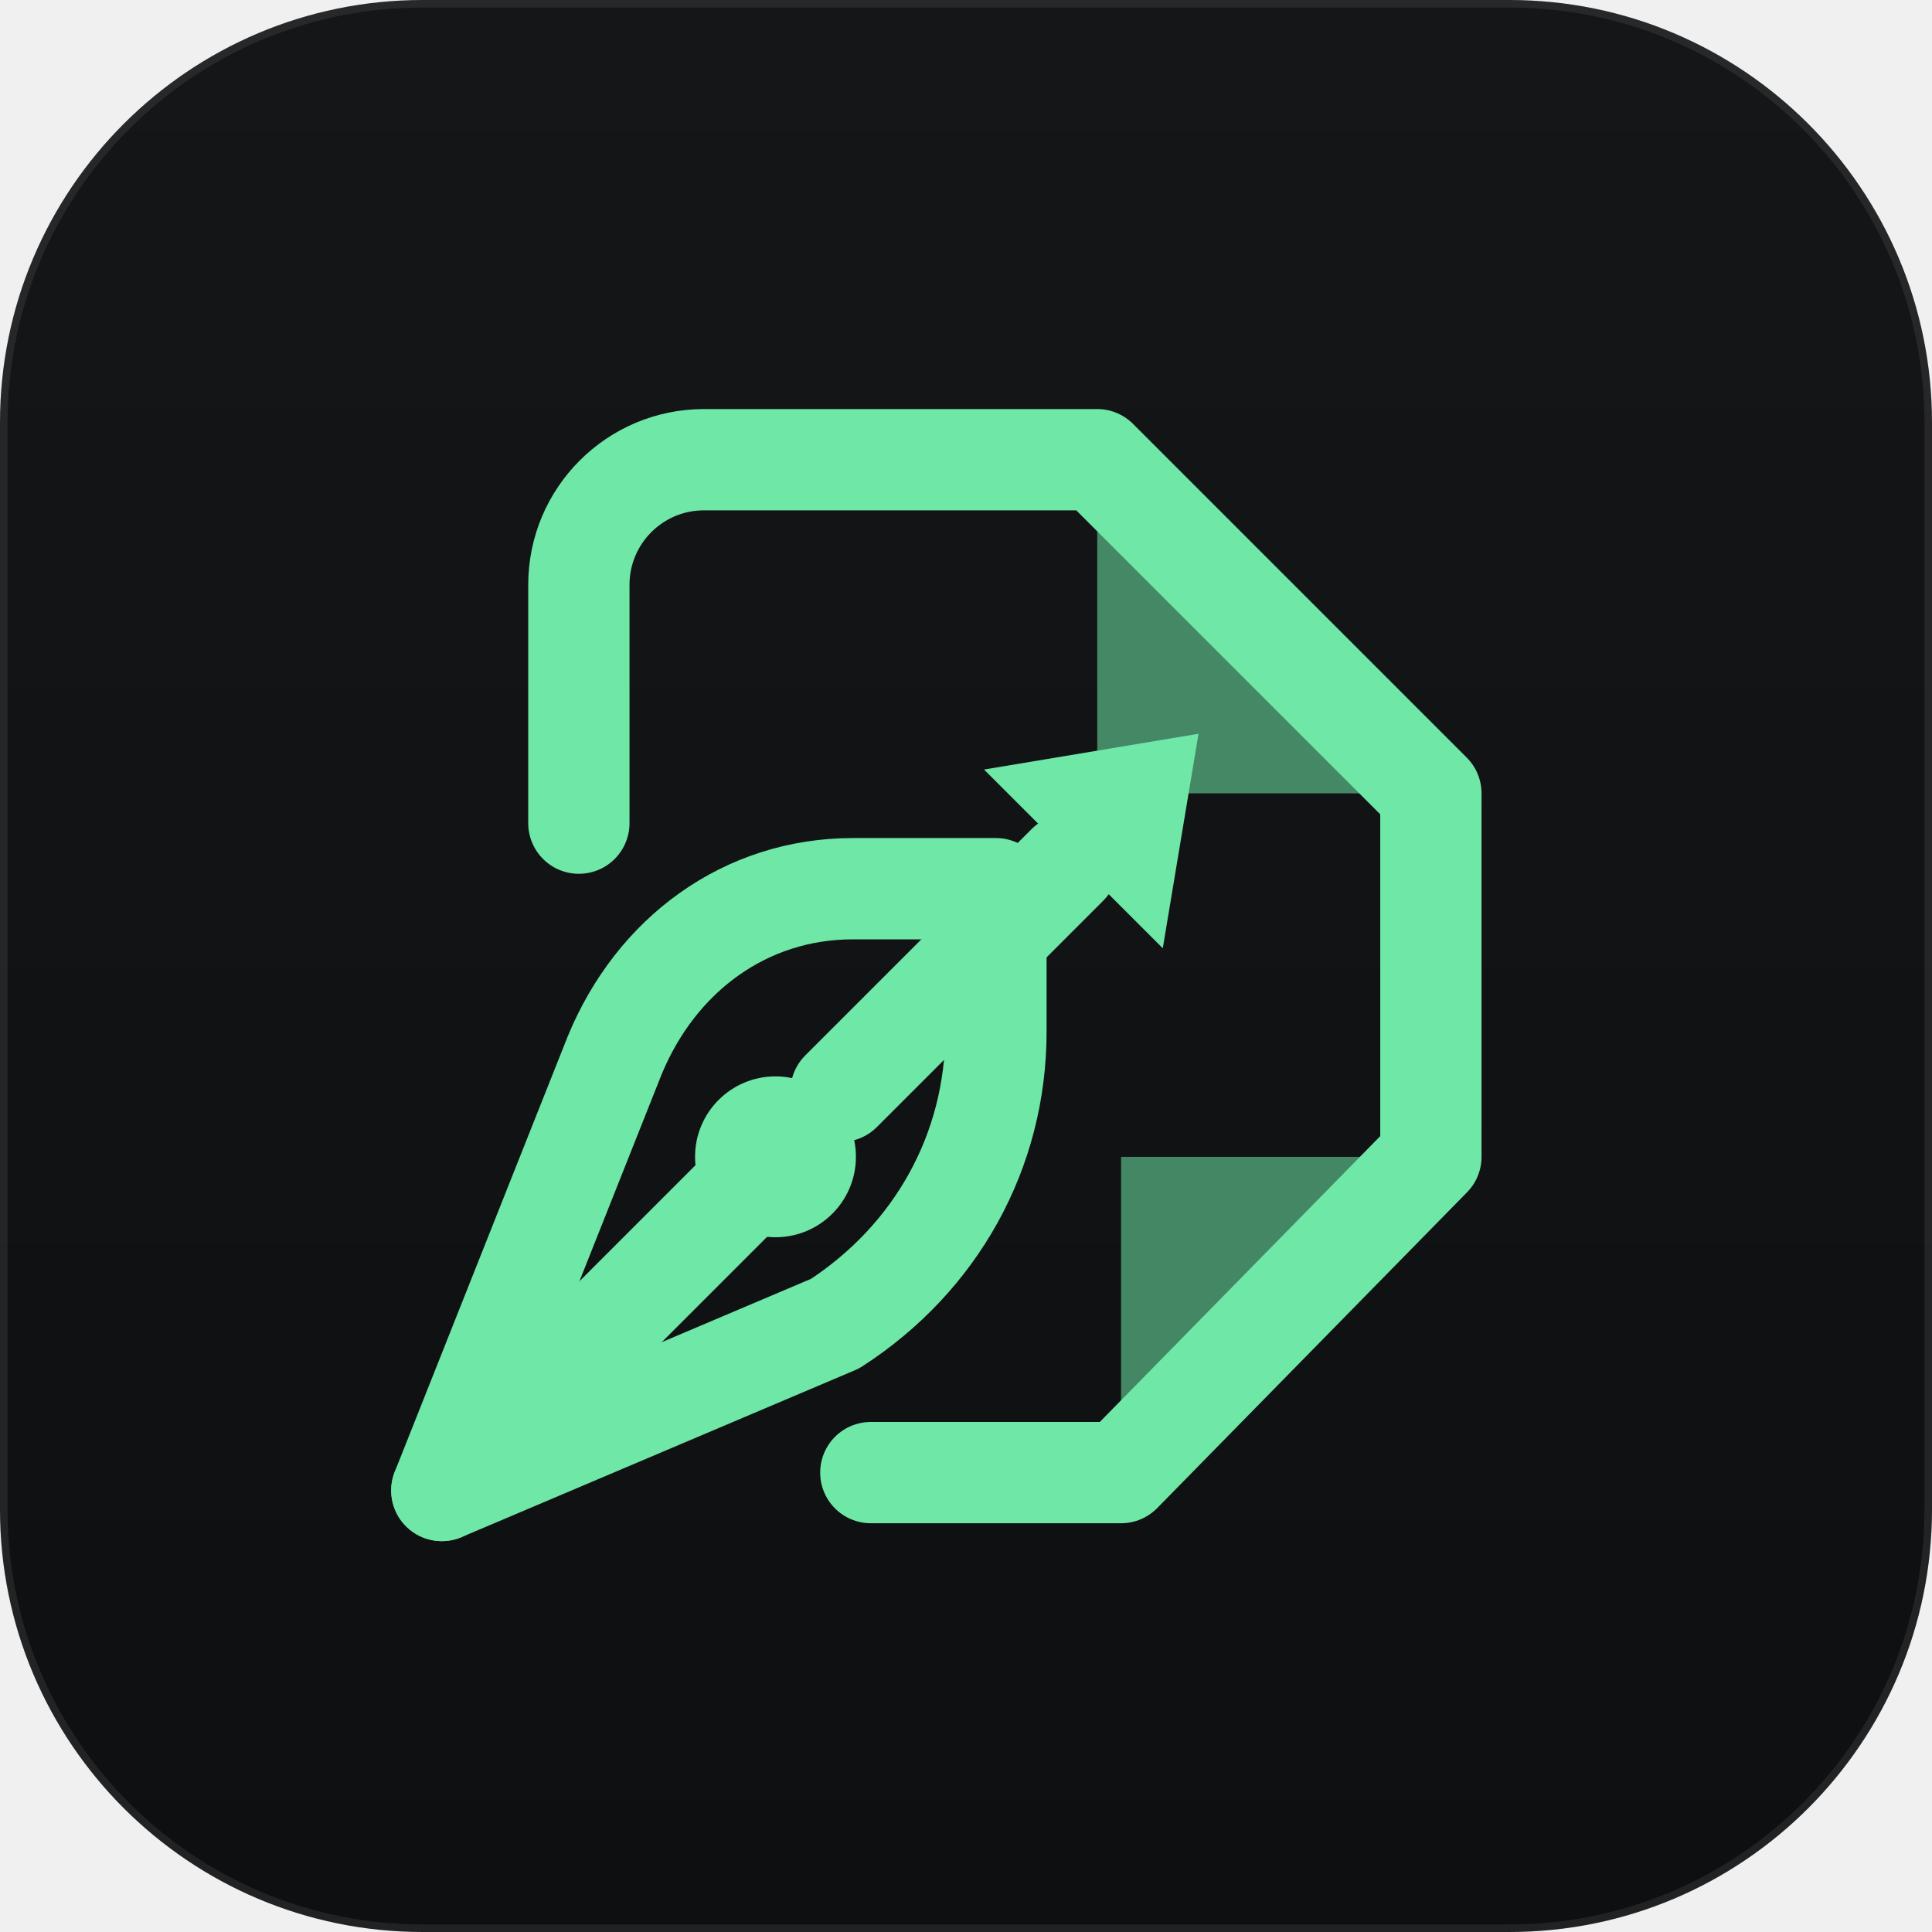
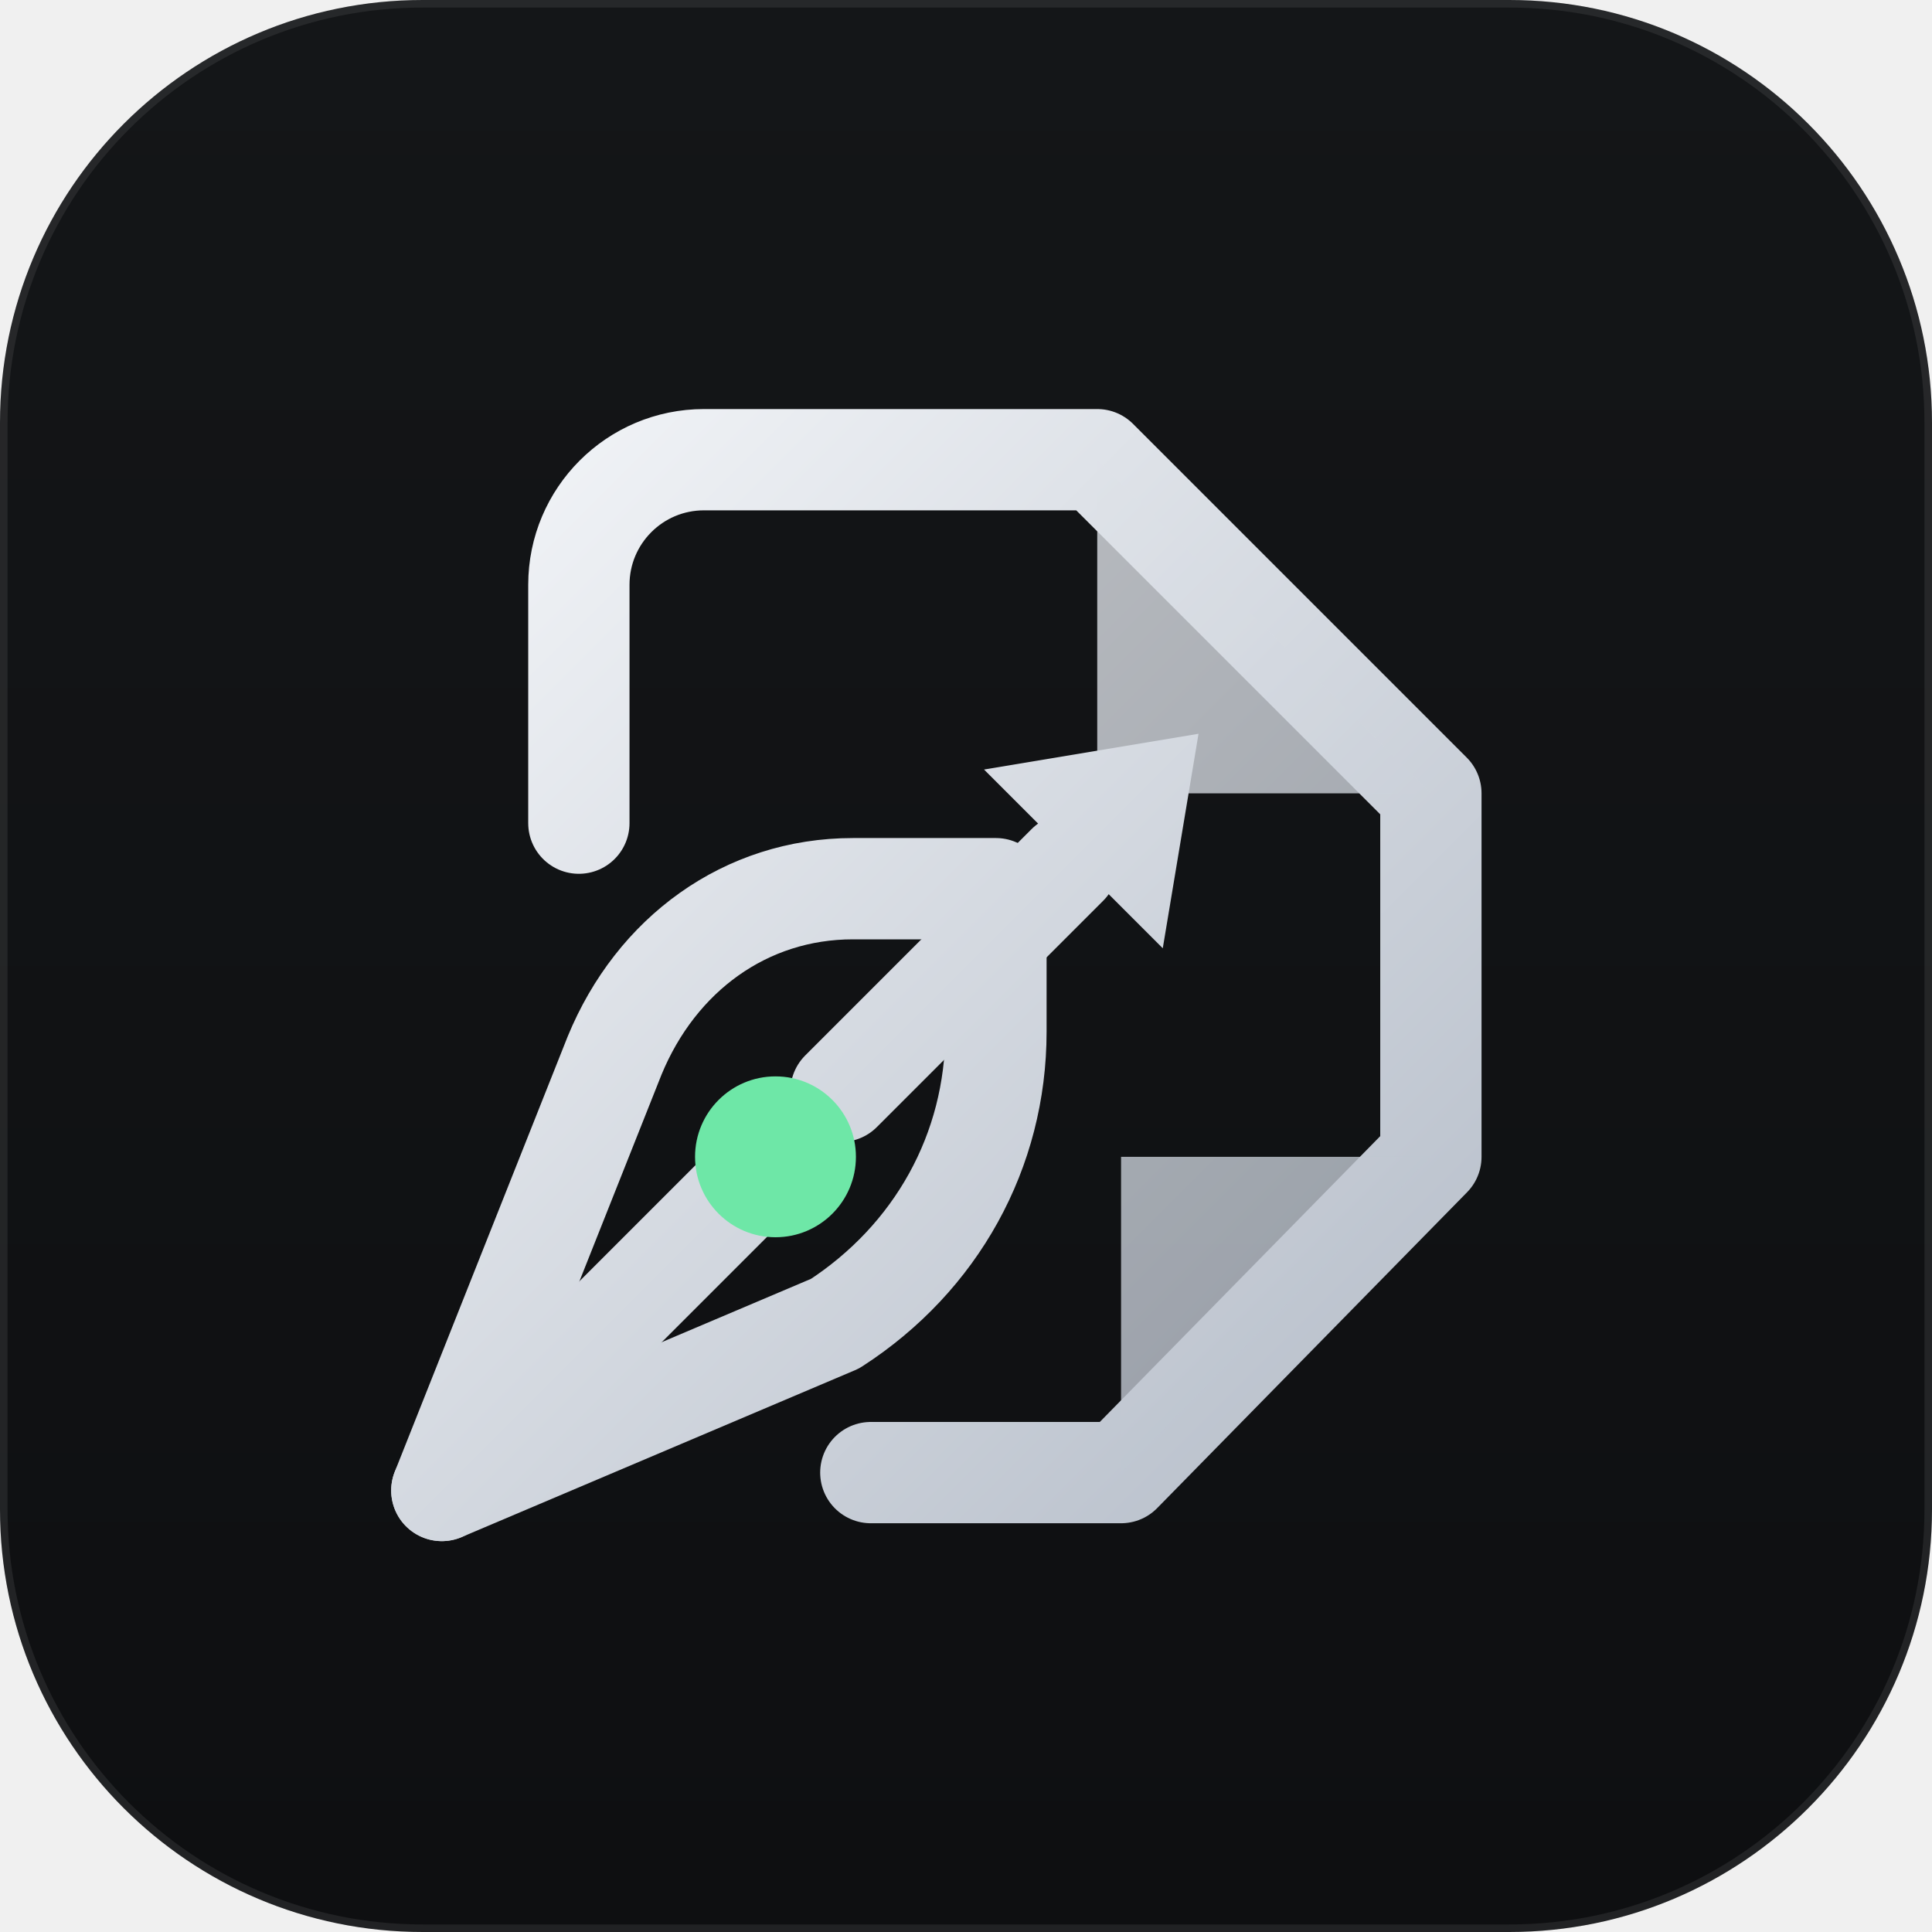
<svg xmlns="http://www.w3.org/2000/svg" viewBox="0 0 512 512">
  <defs>
    <linearGradient id="t" x1="0" y1="0" x2="0" y2="1">
      <stop offset="0" stop-color="#141618" />
      <stop offset="1" stop-color="#0E0F11" />
    </linearGradient>
+     <linearGradient id="s" gradientUnits="userSpaceOnUse" x1="3" y1="3" x2="21" y2="21">
+       <stop offset="0" stop-color="#f4f6f9" />
+       <stop offset="1" stop-color="#b3bbc7" />
+     </linearGradient>
  </defs>
  <rect width="512" height="512" rx="112" fill="url(#t)" />
  <rect x="1" y="1" width="510" height="510" rx="111" fill="none" stroke="#fff" stroke-opacity=".08" stroke-width="2" />
-   <g transform="translate(66.56 66.56) scale(15.79)" fill="none" stroke="#6EE7A7" stroke-width="1.7" stroke-linecap="round" stroke-linejoin="round">
+   <g transform="translate(66.56 66.56) scale(15.79)" fill="none" stroke="url(#s)" stroke-width="1.7" stroke-linecap="round" stroke-linejoin="round">
    <path d="M5.5 9.6V5.6A2.1 2.1 0 0 1 7.6 3.5H14.2L19.8 9.1V15.2L14.6 20.5H10.4" />
-     <path d="M14.2 3.5V9.1H19.8Z" fill="#6EE7A7" fill-opacity=".55" stroke="none" />
-     <path d="M19.8 15.2H14.6V20.5Z" fill="#6EE7A7" fill-opacity=".55" stroke="none" />
+     <path d="M14.2 3.5V9.1H19.8Z" fill="url(#s)" fill-opacity=".8" stroke="none" />
+     <path d="M19.8 15.2H14.6V20.5Z" fill="url(#s)" fill-opacity=".8" stroke="none" />
    <path d="M3.2 20.8L6.1 13.5C6.8 11.8 8.3 10.7 10.1 10.7H12.5V13.1C12.5 15.1 11.5 16.9 9.8 18Z" />
    <path d="M3.2 20.8L8.3 15.7" />
    <path d="M9.9 14.1L13.7 10.3" />
-     <path d="M15.9 8.1L12.3 8.7L15.3 11.7Z" fill="#6EE7A7" stroke="none" />
+     <path d="M15.9 8.1L12.3 8.7L15.3 11.7Z" fill="url(#s)" stroke="none" />
    <circle cx="8.8" cy="15.2" r="1.35" fill="#6EE7A7" stroke="none" />
  </g>
</svg>
